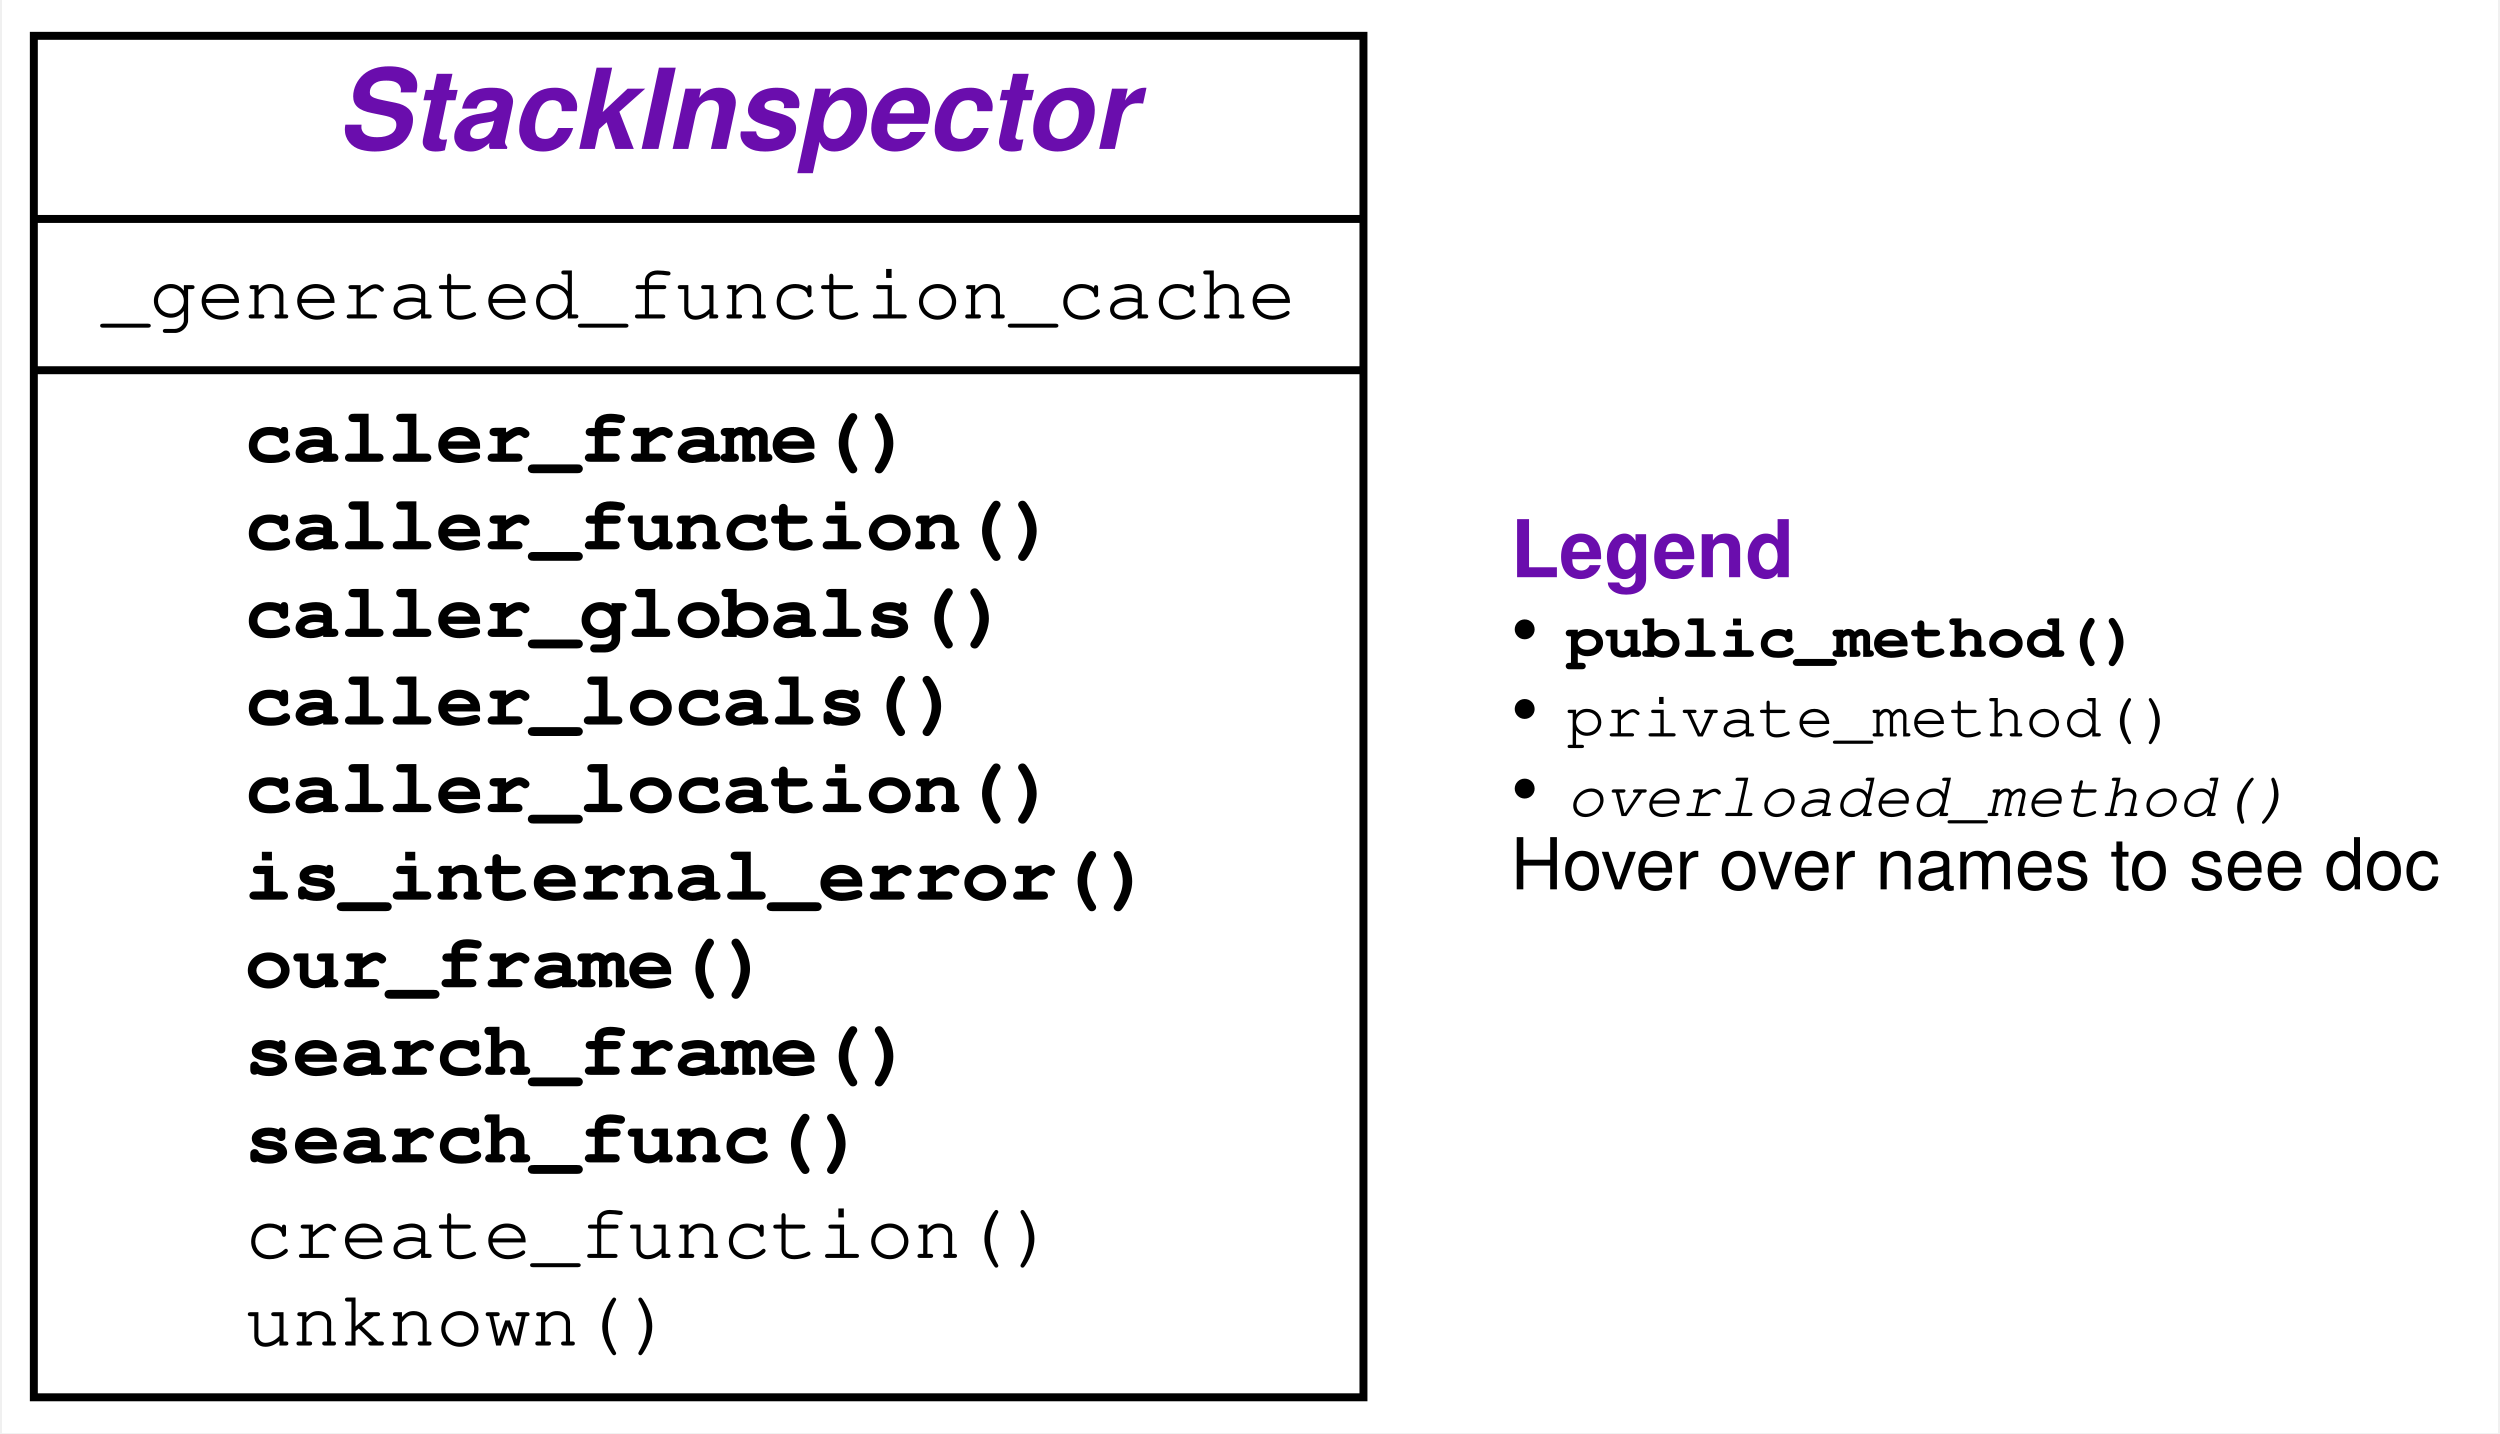
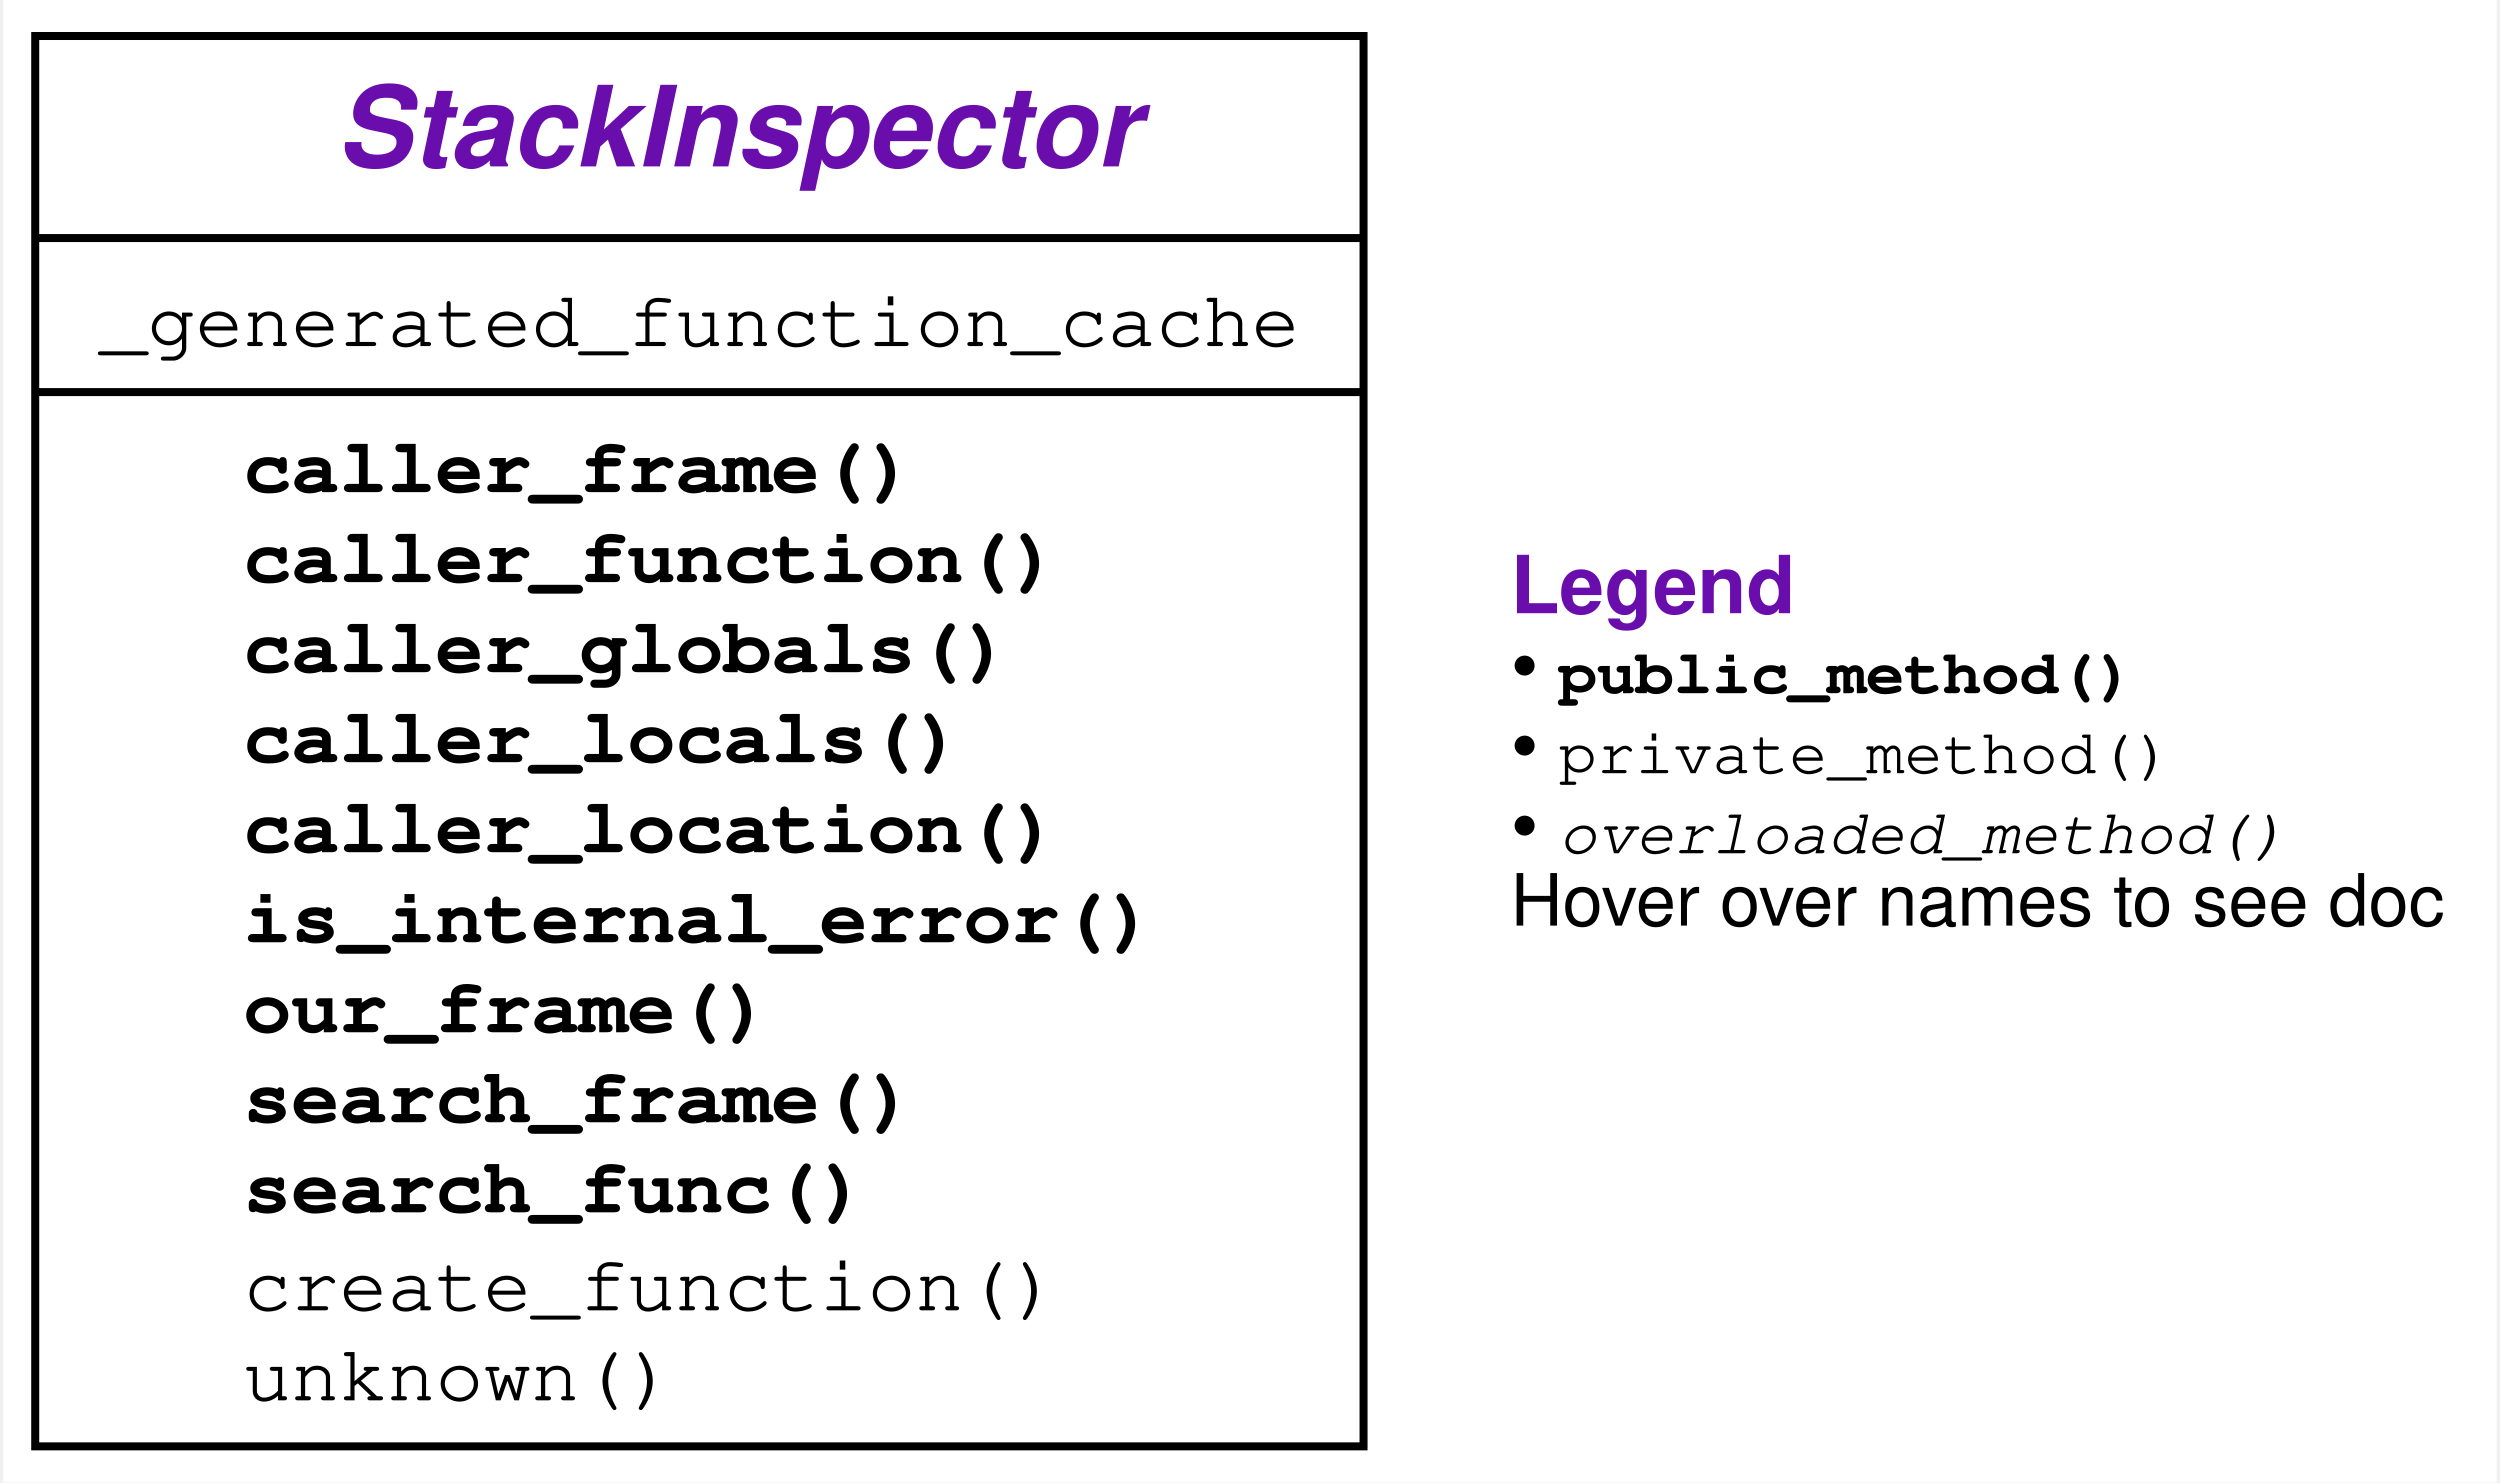
- <svg xmlns="http://www.w3.org/2000/svg" xmlns:xlink="http://www.w3.org/1999/xlink" width="314pt" height="180pt" viewBox="0.00 0.00 313.50 180.00">
-   <g id="graph0" class="graph" transform="scale(1 1) rotate(0) translate(4 176)">
+ <svg xmlns="http://www.w3.org/2000/svg" xmlns:xlink="http://www.w3.org/1999/xlink" width="312pt" height="185pt" viewBox="0.00 0.00 311.62 185.25">
+   <g id="graph0" class="graph" transform="scale(1 1) rotate(0) translate(4 181.25)">
    <g id="a_graph0">
      <a xlink:title="StackInspector class hierarchy">
-         <polygon fill="white" stroke="none" points="-4,4 -4,-176 309.5,-176 309.5,4 -4,4" />
+         <polygon fill="white" stroke="none" points="-4,4 -4,-181.25 307.62,-181.25 307.62,4 -4,4" />
      </a>
    </g>
    <g id="node1" class="node">
      <g id="a_node1">
        <a xlink:href="#" xlink:title="class StackInspector:&#10;Provide functions to inspect the stack">
-           <polygon fill="none" stroke="black" points="0,-0.5 0,-171.5 167,-171.5 167,-0.5 0,-0.5" />
-           <text text-anchor="start" x="38" y="-157.3" font-family="Raleway, Helvetica, Arial, sans-serif" font-weight="bold" font-style="italic" font-size="14.00" fill="#6a0dad">StackInspector</text>
-           <polyline fill="none" stroke="black" points="0,-148.5 167,-148.5" />
+           <polygon fill="none" stroke="black" points="0,-0.5 0,-176.75 166,-176.75 166,-0.5 0,-0.5" />
+           <text text-anchor="start" x="37.62" y="-160.45" font-family="Raleway, Helvetica, Arial, sans-serif" font-weight="bold" font-style="italic" font-size="14.00" fill="#6a0dad">StackInspector</text>
+           <polyline fill="none" stroke="black" points="0,-151.5 166,-151.5" />
          <g id="a_node1_0">
            <a xlink:href="#" xlink:title="StackInspector">
              <g id="a_node1_1">
                <a xlink:href="#" xlink:title="_generated_function_cache = {}">
-                   <text text-anchor="start" x="8.5" y="-136" font-family="'Fira Mono', 'Source Code Pro', 'Courier', monospace" font-size="10.00">_generated_function_cache</text>
+                   <text text-anchor="start" x="8" y="-138" font-family="'Fira Mono', 'Source Code Pro', 'Courier', monospace" font-size="10.00">_generated_function_cache</text>
                </a>
              </g>
            </a>
          </g>
-           <polyline fill="none" stroke="black" points="0,-129.5 167,-129.5" />
+           <polyline fill="none" stroke="black" points="0,-132.25 166,-132.25" />
          <g id="a_node1_2">
            <a xlink:href="#" xlink:title="StackInspector">
              <g id="a_node1_3">
                <a xlink:href="#" xlink:title="caller_frame(self) -&gt; frame:&#10;Return the frame of the caller.">
-                   <text text-anchor="start" x="26.5" y="-118" font-family="'Fira Mono', 'Source Code Pro', 'Courier', monospace" font-weight="bold" font-size="10.00">caller_frame()</text>
+                   <text text-anchor="start" x="26" y="-119.75" font-family="'Fira Mono', 'Source Code Pro', 'Courier', monospace" font-weight="bold" font-size="10.00">caller_frame()</text>
                </a>
              </g>
              <g id="a_node1_4">
                <a xlink:href="#" xlink:title="caller_function(self) -&gt; Callable:&#10;Return the calling function">
-                   <text text-anchor="start" x="26.5" y="-107" font-family="'Fira Mono', 'Source Code Pro', 'Courier', monospace" font-weight="bold" font-size="10.00">caller_function()</text>
+                   <text text-anchor="start" x="26" y="-108.5" font-family="'Fira Mono', 'Source Code Pro', 'Courier', monospace" font-weight="bold" font-size="10.00">caller_function()</text>
                </a>
              </g>
              <g id="a_node1_5">
                <a xlink:href="#" xlink:title="caller_globals(self) -&gt; Dict[str, Any]:&#10;Return the globals() environment of the caller.">
-                   <text text-anchor="start" x="26.5" y="-96" font-family="'Fira Mono', 'Source Code Pro', 'Courier', monospace" font-weight="bold" font-size="10.00">caller_globals()</text>
+                   <text text-anchor="start" x="26" y="-97.25" font-family="'Fira Mono', 'Source Code Pro', 'Courier', monospace" font-weight="bold" font-size="10.00">caller_globals()</text>
                </a>
              </g>
              <g id="a_node1_6">
                <a xlink:href="#" xlink:title="caller_locals(self) -&gt; Dict[str, Any]:&#10;Return the locals() environment of the caller.">
-                   <text text-anchor="start" x="26.5" y="-85" font-family="'Fira Mono', 'Source Code Pro', 'Courier', monospace" font-weight="bold" font-size="10.00">caller_locals()</text>
+                   <text text-anchor="start" x="26" y="-86" font-family="'Fira Mono', 'Source Code Pro', 'Courier', monospace" font-weight="bold" font-size="10.00">caller_locals()</text>
                </a>
              </g>
              <g id="a_node1_7">
                <a xlink:href="#" xlink:title="caller_location(self) -&gt; Tuple[Callable, int]:&#10;Return the location (func, lineno) of the caller.">
-                   <text text-anchor="start" x="26.5" y="-74" font-family="'Fira Mono', 'Source Code Pro', 'Courier', monospace" font-weight="bold" font-size="10.00">caller_location()</text>
+                   <text text-anchor="start" x="26" y="-74.75" font-family="'Fira Mono', 'Source Code Pro', 'Courier', monospace" font-weight="bold" font-size="10.00">caller_location()</text>
                </a>
              </g>
              <g id="a_node1_8">
                <a xlink:href="#" xlink:title="is_internal_error(self, exc_tp: Type, exc_value: BaseException, exc_traceback: traceback) -&gt; bool:&#10;Return True if exception was raised from `StackInspector` or a subclass.">
-                   <text text-anchor="start" x="26.5" y="-63" font-family="'Fira Mono', 'Source Code Pro', 'Courier', monospace" font-weight="bold" font-size="10.00">is_internal_error()</text>
+                   <text text-anchor="start" x="26" y="-63.5" font-family="'Fira Mono', 'Source Code Pro', 'Courier', monospace" font-weight="bold" font-size="10.00">is_internal_error()</text>
                </a>
              </g>
              <g id="a_node1_9">
                <a xlink:href="#" xlink:title="our_frame(self, frame: frame) -&gt; bool:&#10;Return true if `frame` is in the current (inspecting) class.">
-                   <text text-anchor="start" x="26.5" y="-52" font-family="'Fira Mono', 'Source Code Pro', 'Courier', monospace" font-weight="bold" font-size="10.00">our_frame()</text>
+                   <text text-anchor="start" x="26" y="-52.25" font-family="'Fira Mono', 'Source Code Pro', 'Courier', monospace" font-weight="bold" font-size="10.00">our_frame()</text>
                </a>
              </g>
              <g id="a_node1_10">
                <a xlink:href="#" xlink:title="search_frame(self, name: str, frame: Optional[frame] = None) -&gt; Tuple[Optional[frame], Optional[Callable]]:&#10;Return a pair (`frame`, `item`)&#10;in which the function `name` is defined as `item`.">
-                   <text text-anchor="start" x="26.5" y="-41" font-family="'Fira Mono', 'Source Code Pro', 'Courier', monospace" font-weight="bold" font-size="10.00">search_frame()</text>
+                   <text text-anchor="start" x="26" y="-41" font-family="'Fira Mono', 'Source Code Pro', 'Courier', monospace" font-weight="bold" font-size="10.00">search_frame()</text>
                </a>
              </g>
              <g id="a_node1_11">
                <a xlink:href="#" xlink:title="search_func(self, name: str, frame: Optional[frame] = None) -&gt; Optional[Callable]:&#10;Search in callers for a definition of the function `name`">
-                   <text text-anchor="start" x="26.5" y="-30" font-family="'Fira Mono', 'Source Code Pro', 'Courier', monospace" font-weight="bold" font-size="10.00">search_func()</text>
+                   <text text-anchor="start" x="26" y="-29.75" font-family="'Fira Mono', 'Source Code Pro', 'Courier', monospace" font-weight="bold" font-size="10.00">search_func()</text>
                </a>
              </g>
              <g id="a_node1_12">
                <a xlink:href="#" xlink:title="create_function(self, frame: frame) -&gt; Callable:&#10;Create function for given frame">
-                   <text text-anchor="start" x="26.5" y="-18" font-family="'Fira Mono', 'Source Code Pro', 'Courier', monospace" font-size="10.00">create_function()</text>
+                   <text text-anchor="start" x="26" y="-17.5" font-family="'Fira Mono', 'Source Code Pro', 'Courier', monospace" font-size="10.00">create_function()</text>
                </a>
              </g>
              <g id="a_node1_13">
                <a xlink:href="#" xlink:title="unknown(self) -&gt; None">
-                   <text text-anchor="start" x="26.5" y="-7" font-family="'Fira Mono', 'Source Code Pro', 'Courier', monospace" font-size="10.00">unknown()</text>
+                   <text text-anchor="start" x="26" y="-6.25" font-family="'Fira Mono', 'Source Code Pro', 'Courier', monospace" font-size="10.00">unknown()</text>
                </a>
              </g>
            </a>
          </g>
        </a>
      </g>
    </g>
    <g id="node2" class="node">
-       <text text-anchor="start" x="185.5" y="-103.5" font-family="Raleway, Helvetica, Arial, sans-serif" font-weight="bold" font-size="10.00" fill="#6a0dad">Legend</text>
-       <text text-anchor="start" x="185.5" y="-93.5" font-family="Raleway, Helvetica, Arial, sans-serif" font-size="10.00">• </text>
-       <text text-anchor="start" x="192.5" y="-93.5" font-family="'Fira Mono', 'Source Code Pro', 'Courier', monospace" font-weight="bold" font-size="8.00">public_method()</text>
-       <text text-anchor="start" x="185.5" y="-83.5" font-family="Raleway, Helvetica, Arial, sans-serif" font-size="10.00">• </text>
-       <text text-anchor="start" x="192.5" y="-83.5" font-family="'Fira Mono', 'Source Code Pro', 'Courier', monospace" font-size="8.00">private_method()</text>
-       <text text-anchor="start" x="185.5" y="-73.5" font-family="Raleway, Helvetica, Arial, sans-serif" font-size="10.00">• </text>
-       <text text-anchor="start" x="192.5" y="-73.5" font-family="'Fira Mono', 'Source Code Pro', 'Courier', monospace" font-style="italic" font-size="8.00">overloaded_method()</text>
-       <text text-anchor="start" x="185.5" y="-64.3" font-family="Helvetica,sans-Serif" font-size="9.00">Hover over names to see doc</text>
+       <text text-anchor="start" x="184.38" y="-104.62" font-family="Raleway, Helvetica, Arial, sans-serif" font-weight="bold" font-size="10.00" fill="#6a0dad">Legend</text>
+       <text text-anchor="start" x="184.38" y="-94.62" font-family="Raleway, Helvetica, Arial, sans-serif" font-size="10.00">• </text>
+       <text text-anchor="start" x="190.38" y="-94.62" font-family="'Fira Mono', 'Source Code Pro', 'Courier', monospace" font-weight="bold" font-size="8.00">public_method()</text>
+       <text text-anchor="start" x="184.38" y="-84.62" font-family="Raleway, Helvetica, Arial, sans-serif" font-size="10.00">• </text>
+       <text text-anchor="start" x="190.38" y="-84.62" font-family="'Fira Mono', 'Source Code Pro', 'Courier', monospace" font-size="8.00">private_method()</text>
+       <text text-anchor="start" x="184.38" y="-74.62" font-family="Raleway, Helvetica, Arial, sans-serif" font-size="10.00">• </text>
+       <text text-anchor="start" x="190.38" y="-74.62" font-family="'Fira Mono', 'Source Code Pro', 'Courier', monospace" font-style="italic" font-size="8.00">overloaded_method()</text>
+       <text text-anchor="start" x="184.38" y="-65.58" font-family="Helvetica,sans-Serif" font-size="9.00">Hover over names to see doc</text>
    </g>
  </g>
</svg>
